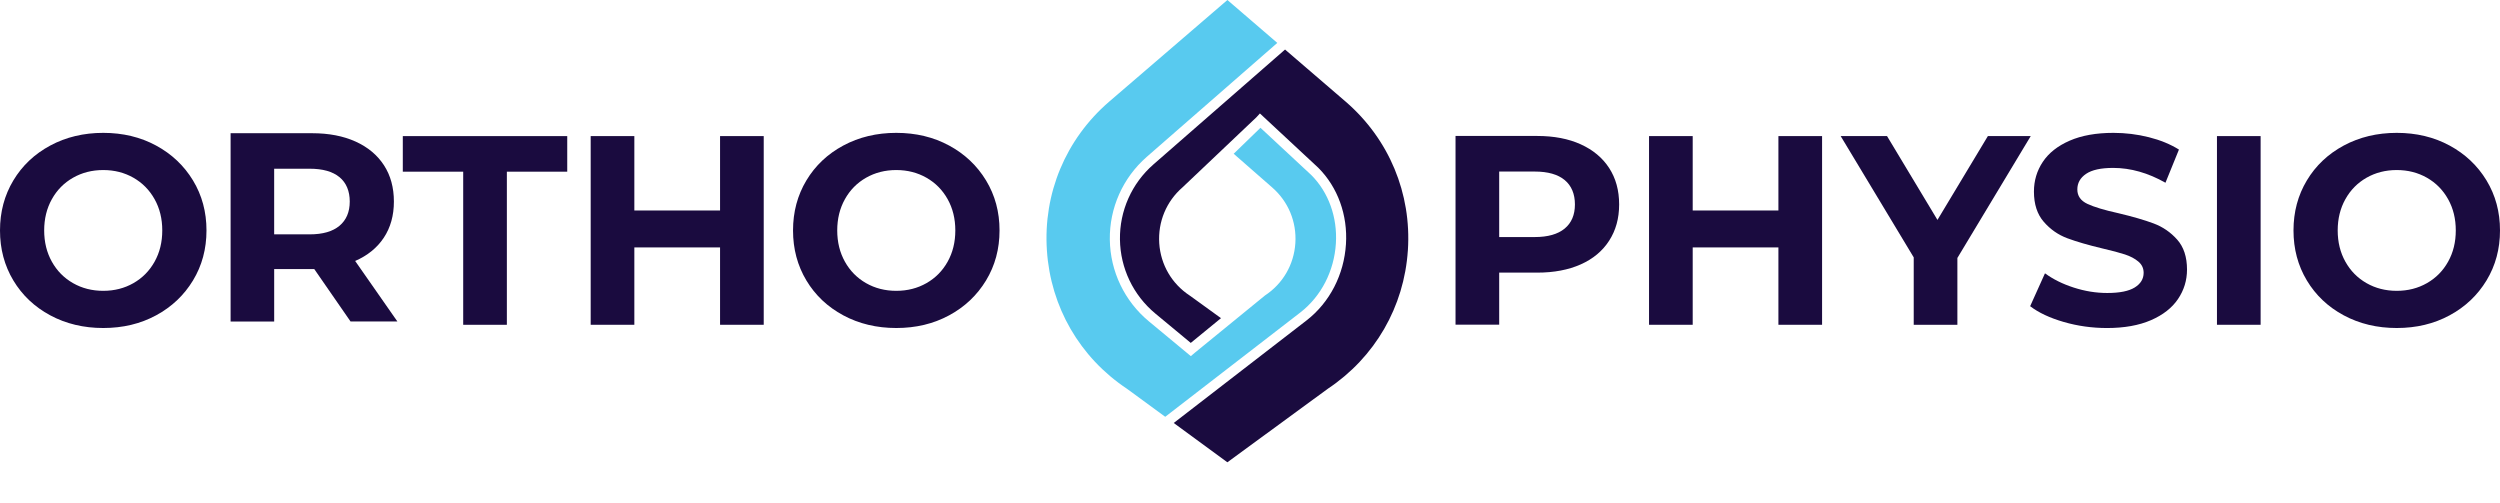
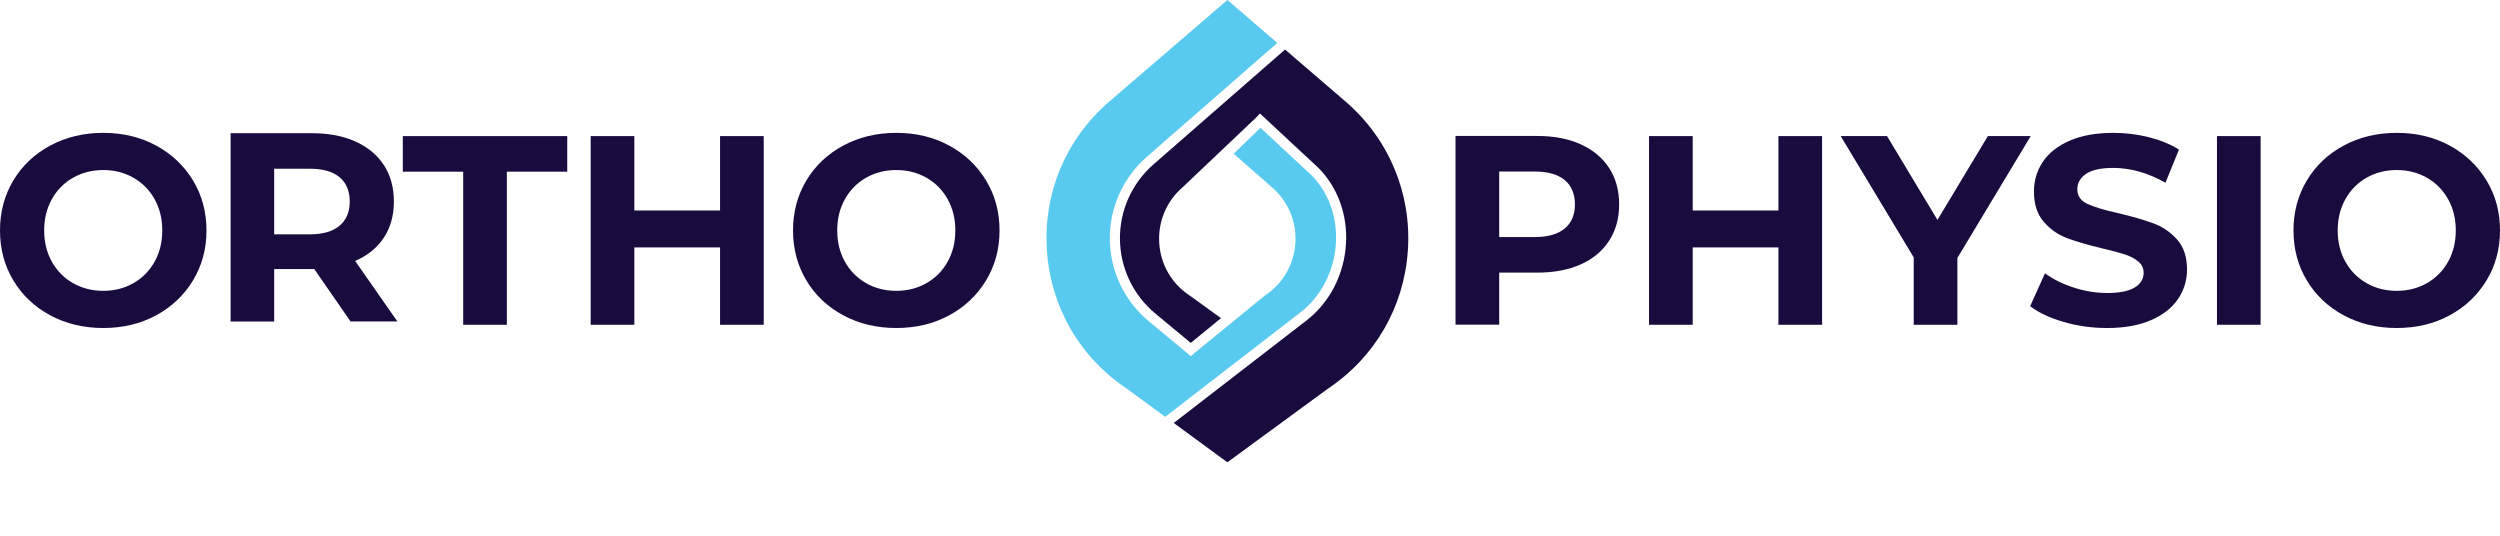
- <svg xmlns="http://www.w3.org/2000/svg" id="Layer_1" viewBox="0 0 1492.72 300" version="1.1" width="1492.72" height="300">
+ <svg xmlns="http://www.w3.org/2000/svg" id="Layer_1" viewBox="0 0 1492.72 320" version="1.1" width="1492.72" height="320">
  <defs id="defs200">
    <style id="style198">.cls-1{fill:#1a0b3f;}.cls-2{fill:#58caef;}</style>
  </defs>
  <path class="cls-1" d="m 943.83,86.17 c 7.35,3.33 13.01,8.05 16.98,14.16 3.97,6.12 5.96,13.36 5.96,21.73 0,8.37 -1.99,15.48 -5.96,21.65 -3.97,6.17 -9.63,10.89 -16.98,14.16 -7.35,3.27 -16.01,4.91 -25.99,4.91 h -22.69 v 31.06 H 869.08 V 81.18 h 48.77 c 9.98,0 18.64,1.66 25.99,4.99 z m -9.58,50.3 c 4.08,-3.38 6.12,-8.18 6.12,-14.4 0,-6.22 -2.04,-11.19 -6.12,-14.57 -4.08,-3.38 -10.03,-5.07 -17.86,-5.07 h -21.24 v 39.11 h 21.24 c 7.83,0 13.78,-1.69 17.86,-5.07 z" id="path202" />
  <path class="cls-1" d="m 1087.94,81.26 v 112.66 h -26.07 v -46.19 h -51.18 v 46.19 H 984.62 V 81.26 h 26.07 v 44.42 h 51.18 V 81.26 Z" id="path204" />
  <path class="cls-1" d="m 1168.73,154.01 v 39.91 h -26.07 v -40.24 l -43.61,-72.42 h 27.68 l 30.1,50.05 30.1,-50.05 h 25.59 l -43.78,72.75 z" id="path206" />
  <path class="cls-1" d="m 1232.22,192.24 c -8.32,-2.41 -15,-5.55 -20.04,-9.41 l 8.85,-19.64 c 4.83,3.54 10.57,6.39 17.22,8.53 6.65,2.15 13.3,3.22 19.96,3.22 7.4,0 12.88,-1.1 16.42,-3.3 3.54,-2.2 5.31,-5.12 5.31,-8.77 0,-2.68 -1.05,-4.91 -3.14,-6.68 -2.09,-1.77 -4.77,-3.19 -8.05,-4.27 -3.27,-1.07 -7.7,-2.25 -13.28,-3.54 -8.58,-2.04 -15.61,-4.08 -21.08,-6.12 -5.47,-2.04 -10.17,-5.31 -14.08,-9.82 -3.92,-4.51 -5.87,-10.51 -5.87,-18.03 0,-6.54 1.77,-12.47 5.31,-17.78 3.54,-5.31 8.88,-9.52 16.01,-12.63 7.14,-3.11 15.85,-4.67 26.15,-4.67 7.19,0 14.21,0.86 21.08,2.58 6.87,1.72 12.88,4.18 18.03,7.4 l -8.05,19.8 c -10.41,-5.9 -20.82,-8.85 -31.22,-8.85 -7.3,0 -12.69,1.18 -16.17,3.54 -3.49,2.36 -5.23,5.47 -5.23,9.33 0,3.86 2.01,6.73 6.03,8.61 4.02,1.88 10.16,3.73 18.43,5.55 8.58,2.04 15.61,4.08 21.08,6.12 5.47,2.04 10.16,5.26 14.08,9.66 3.91,4.4 5.87,10.36 5.87,17.87 0,6.44 -1.8,12.31 -5.39,17.62 -3.59,5.31 -8.99,9.52 -16.17,12.63 -7.19,3.11 -15.93,4.67 -26.23,4.67 -8.91,0 -17.52,-1.21 -25.83,-3.62 z" id="path208" />
  <path class="cls-1" d="m 1323.72,81.26 h 26.07 v 112.66 h -26.07 z" id="path210" />
  <path class="cls-1" d="m 1399.44,188.29 c -9.39,-5.04 -16.74,-11.99 -22.05,-20.84 -5.31,-8.85 -7.97,-18.8 -7.97,-29.86 0,-11.06 2.66,-21 7.97,-29.85 5.31,-8.85 12.66,-15.8 22.05,-20.84 9.39,-5.04 19.93,-7.57 31.63,-7.57 11.7,0 22.21,2.52 31.55,7.57 9.33,5.05 16.68,11.99 22.05,20.84 5.37,8.85 8.05,18.81 8.05,29.85 0,11.04 -2.68,21 -8.05,29.86 -5.37,8.85 -12.71,15.8 -22.05,20.84 -9.34,5.05 -19.85,7.56 -31.55,7.56 -11.7,0 -22.24,-2.52 -31.63,-7.56 z m 49.65,-19.23 c 5.37,-3.06 9.58,-7.32 12.64,-12.8 3.06,-5.47 4.59,-11.69 4.59,-18.67 0,-6.98 -1.53,-13.2 -4.59,-18.67 -3.06,-5.47 -7.27,-9.74 -12.64,-12.8 -5.37,-3.06 -11.37,-4.59 -18.03,-4.59 -6.66,0 -12.66,1.53 -18.03,4.59 -5.37,3.06 -9.57,7.32 -12.63,12.8 -3.06,5.47 -4.59,11.69 -4.59,18.67 0,6.98 1.53,13.2 4.59,18.67 3.06,5.47 7.27,9.74 12.63,12.8 5.37,3.06 11.37,4.59 18.03,4.59 6.66,0 12.66,-1.53 18.03,-4.59 z" id="path212" />
  <g id="g222" transform="translate(-104.04,-95.85)">
    <path class="cls-1" d="m 134.06,284.14 c -9.39,-5.04 -16.74,-11.99 -22.05,-20.84 -5.31,-8.85 -7.97,-18.8 -7.97,-29.86 0,-11.06 2.66,-21 7.97,-29.85 5.31,-8.85 12.66,-15.8 22.05,-20.84 9.39,-5.04 19.93,-7.57 31.63,-7.57 11.7,0 22.21,2.52 31.54,7.57 9.33,5.05 16.68,11.99 22.05,20.84 5.37,8.85 8.05,18.81 8.05,29.85 0,11.04 -2.68,21 -8.05,29.86 -5.37,8.85 -12.71,15.8 -22.05,20.84 -9.33,5.05 -19.85,7.56 -31.54,7.56 -11.69,0 -22.24,-2.52 -31.63,-7.56 z m 49.65,-19.23 c 5.36,-3.06 9.57,-7.32 12.63,-12.8 3.06,-5.47 4.59,-11.69 4.59,-18.67 0,-6.98 -1.53,-13.2 -4.59,-18.67 -3.06,-5.47 -7.27,-9.74 -12.63,-12.8 -5.37,-3.06 -11.37,-4.59 -18.03,-4.59 -6.66,0 -12.66,1.53 -18.03,4.59 -5.37,3.06 -9.58,7.32 -12.64,12.8 -3.06,5.47 -4.59,11.69 -4.59,18.67 0,6.98 1.53,13.2 4.59,18.67 3.06,5.47 7.27,9.74 12.64,12.8 5.36,3.06 11.37,4.59 18.03,4.59 6.66,0 12.66,-1.53 18.03,-4.59 z" id="path214" />
    <path class="cls-1" d="M 560.05,177.11 V 289.77 H 533.98 V 243.58 H 482.8 v 46.19 H 456.73 V 177.11 h 26.07 v 44.42 h 51.18 v -44.42 z" id="path216" />
    <path class="cls-1" d="m 607.57,284.14 c -9.39,-5.04 -16.74,-11.99 -22.05,-20.84 -5.31,-8.85 -7.97,-18.8 -7.97,-29.86 0,-11.06 2.66,-21 7.97,-29.85 5.31,-8.85 12.66,-15.8 22.05,-20.84 9.39,-5.04 19.93,-7.57 31.63,-7.57 11.7,0 22.21,2.52 31.55,7.57 9.33,5.05 16.68,11.99 22.05,20.84 5.37,8.85 8.05,18.81 8.05,29.85 0,11.04 -2.68,21 -8.05,29.86 -5.37,8.85 -12.71,15.8 -22.05,20.84 -9.34,5.05 -19.85,7.56 -31.55,7.56 -11.7,0 -22.24,-2.52 -31.63,-7.56 z m 49.65,-19.23 c 5.37,-3.06 9.58,-7.32 12.64,-12.8 3.06,-5.47 4.59,-11.69 4.59,-18.67 0,-6.98 -1.53,-13.2 -4.59,-18.67 -3.06,-5.47 -7.27,-9.74 -12.64,-12.8 -5.37,-3.06 -11.37,-4.59 -18.03,-4.59 -6.66,0 -12.66,1.53 -18.03,4.59 -5.37,3.06 -9.57,7.32 -12.63,12.8 -3.06,5.47 -4.59,11.69 -4.59,18.67 0,6.98 1.53,13.2 4.59,18.67 3.06,5.47 7.27,9.74 12.63,12.8 5.37,3.06 11.37,4.59 18.03,4.59 6.66,0 12.66,-1.53 18.03,-4.59 z" id="path218" />
    <path class="cls-1" d="m 380.6,198.36 h -36.05 v -21.24 h 98.18 v 21.24 h -36.05 v 91.42 h -26.07 v -91.42 z" id="path220" />
  </g>
  <path class="cls-1" d="m 209.32,191.97 -21.68,-31.32 h -23.93 v 31.32 H 137.69 V 79.54 h 48.67 c 9.96,0 18.6,1.66 25.94,4.98 7.33,3.32 12.98,8.03 16.95,14.13 3.96,6.1 5.94,13.33 5.94,21.68 0,8.35 -2.01,15.55 -6.02,21.6 -4.01,6.05 -9.72,10.68 -17.11,13.89 l 25.22,36.14 h -27.95 z m -6.59,-86.17 c -4.07,-3.37 -10.01,-5.06 -17.83,-5.06 h -21.2 v 39.19 h 21.2 c 7.82,0 13.76,-1.71 17.83,-5.14 4.07,-3.43 6.1,-8.24 6.1,-14.46 0,-6.22 -2.04,-11.16 -6.1,-14.54 z" id="path224" />
  <g id="g230" transform="translate(-104.04,-95.85)">
    <path class="cls-2" d="m 901.68,241.22 c -1.04,16.51 -8.76,31.51 -21.16,41.15 l -25.47,19.67 -20.9,16.13 -0.2,0.15 -0.04,0.04 -34.13,26.35 -22.85,-16.73 c -28.17,-18.75 -45.6,-48.85 -47.8,-82.66 -2.26,-33.98 11.22,-66.29 37,-88.62 l 38.78,-33.33 32,-27.52 29.79,25.62 -31.75,27.72 -46.28,40.39 c -14.22,12.48 -22.23,30.47 -21.97,49.38 0.26,18.92 8.76,36.68 23.32,48.76 l 25.05,20.77 2.49,-2.11 0.23,-0.19 41.51,-33.88 c 10.7,-7.02 17.33,-18.42 18.18,-31.24 0.84,-12.78 -4.23,-24.96 -13.91,-33.36 l -22.92,-20.05 16,-15.51 30.35,28.22 c 10.31,10.32 15.66,25.2 14.68,40.84 z" id="path226" />
    <path class="cls-1" d="m 944.66,245.32 c -2.23,33.81 -19.66,63.91 -47.82,82.67 l -24.64,18.03 -35.31,25.85 -32.04,-23.46 79.37,-61.28 c 13.78,-10.7 22.35,-27.3 23.48,-45.54 1.09,-17.36 -4.9,-33.94 -16.51,-45.55 l -34.87,-32.45 -2.12,2.31 -44.12,41.84 c -9.62,8.36 -14.69,20.54 -13.87,33.36 0.84,12.78 7.48,24.18 18.18,31.21 l 0.52,0.36 18.17,13.15 -18.05,14.78 -21.15,-17.54 c -13.2,-10.95 -20.9,-27.06 -21.13,-44.2 -0.24,-17.14 7.02,-33.46 19.91,-44.76 l 27.33,-23.86 19.51,-17.02 31.83,-27.79 36.4,31.29 c 25.72,22.32 39.18,54.62 36.94,88.6 z" id="path228" />
  </g>
</svg>
